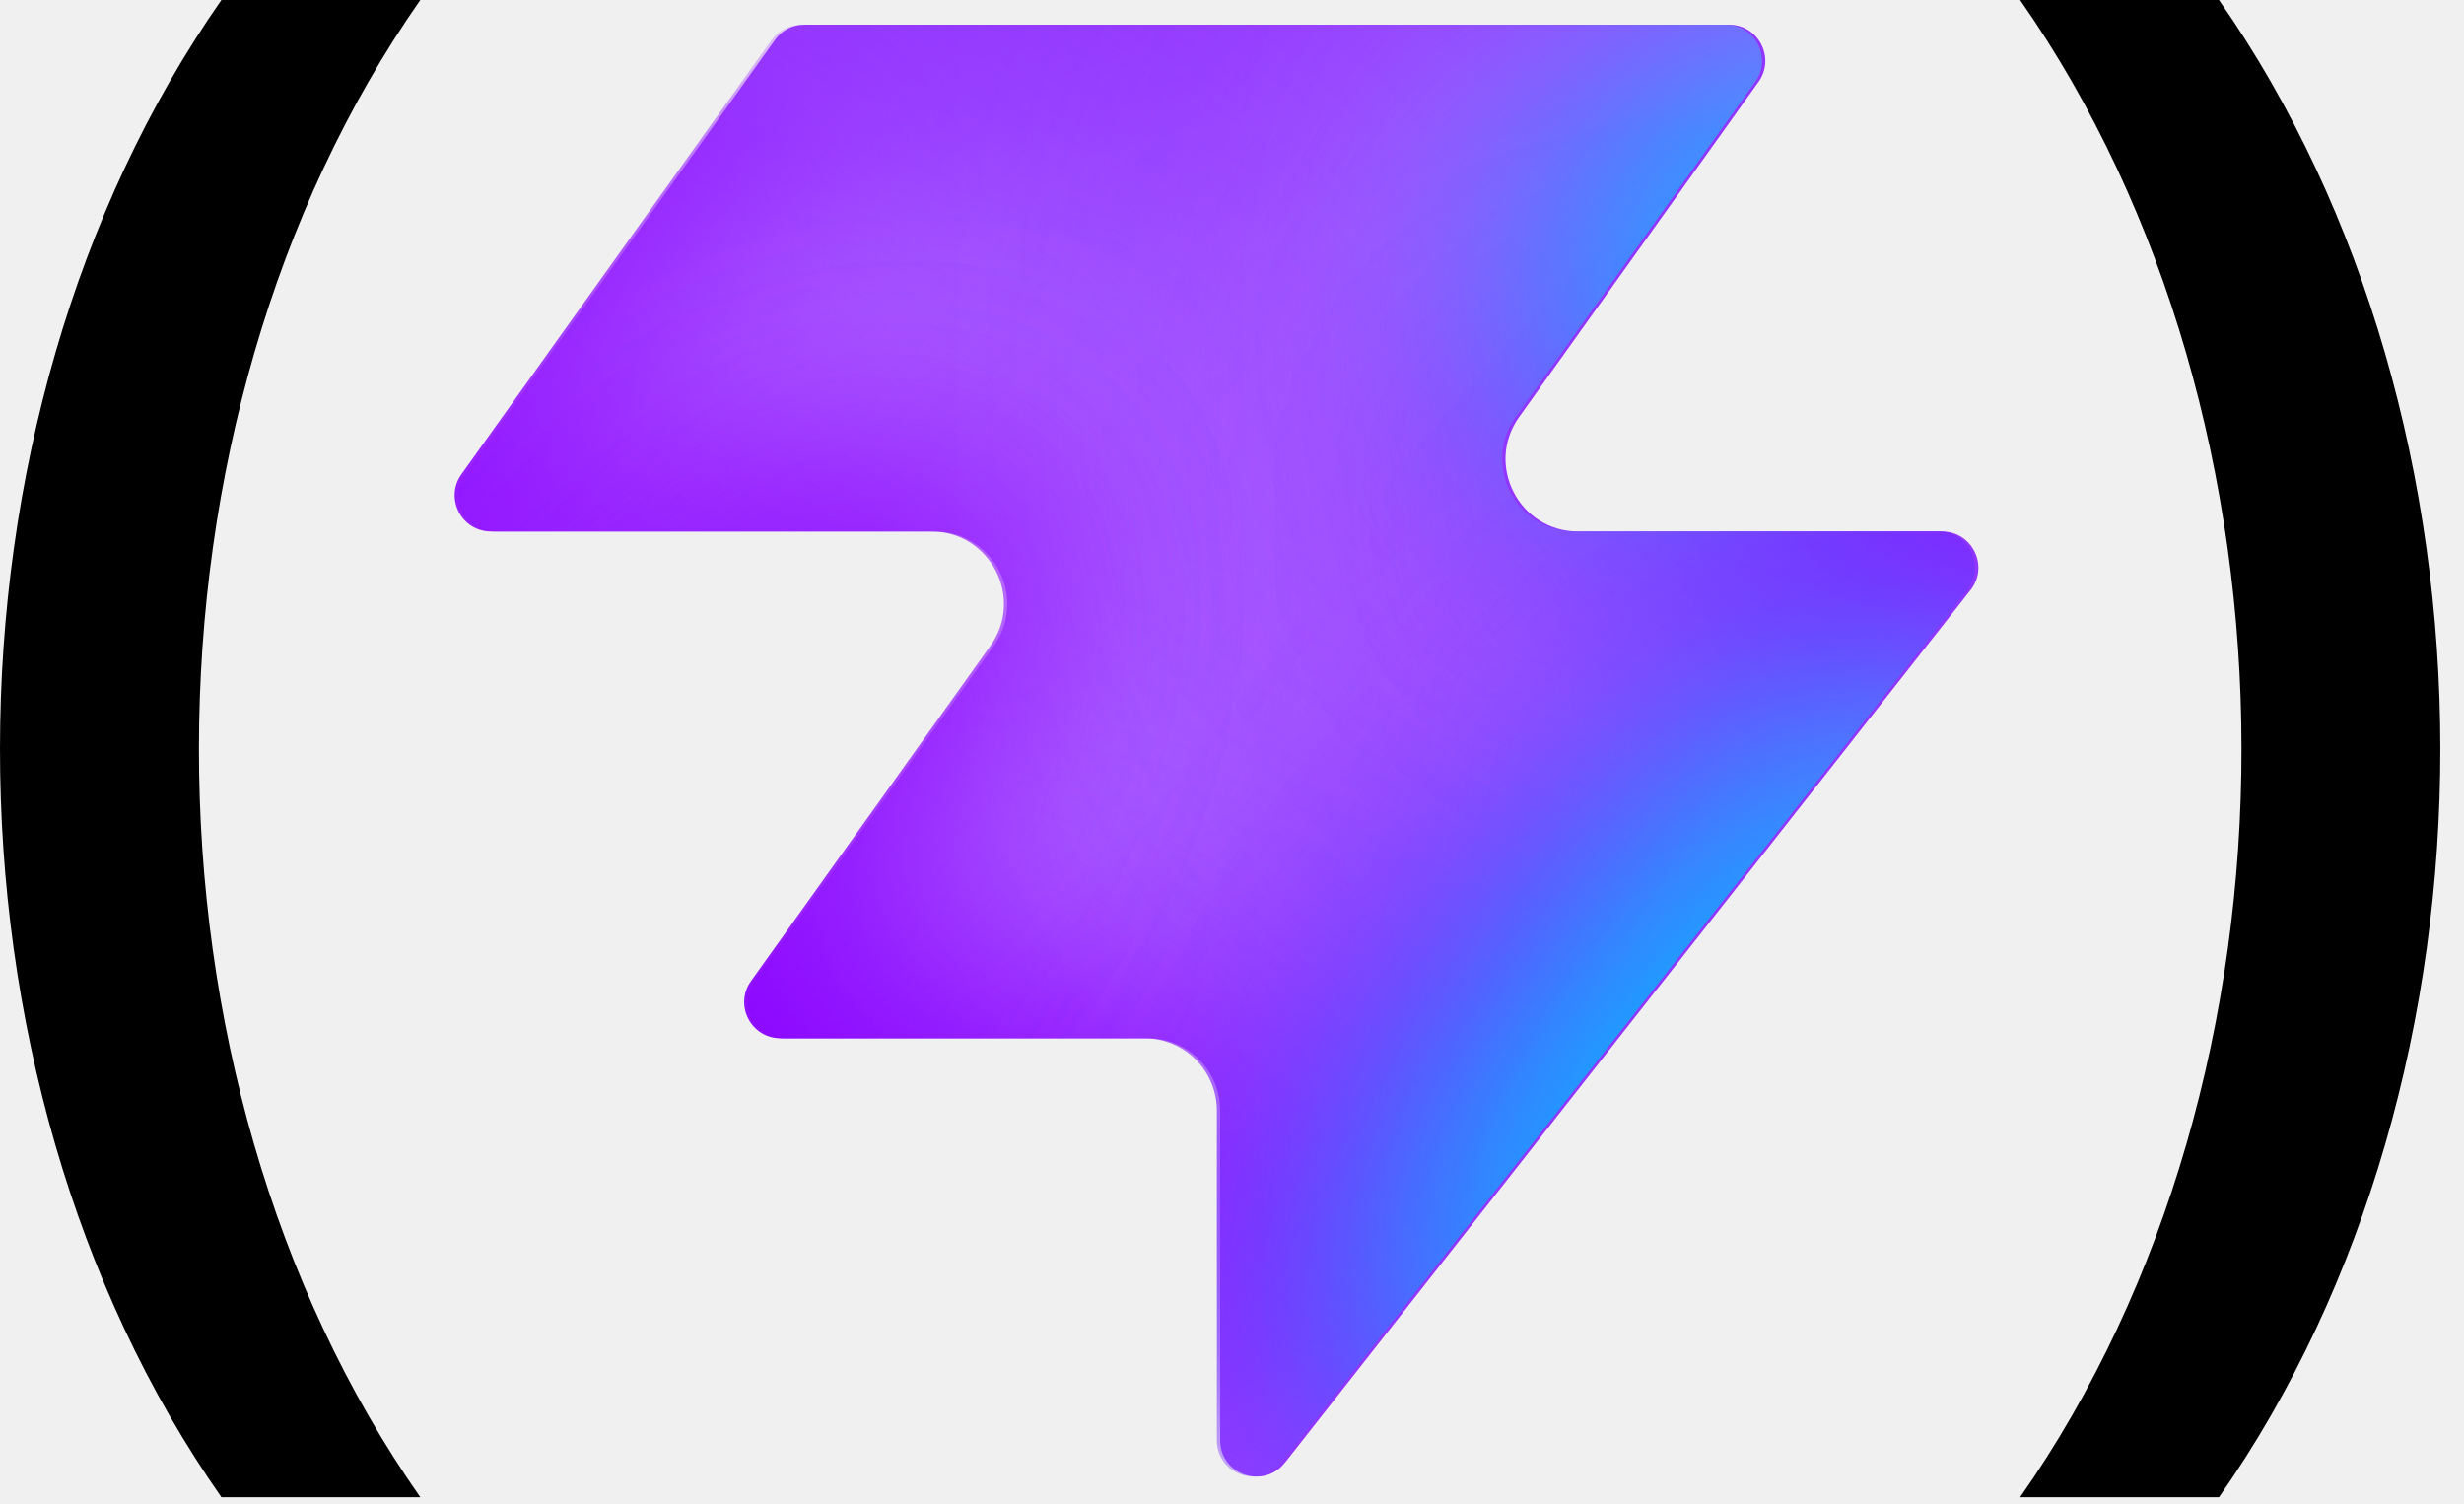
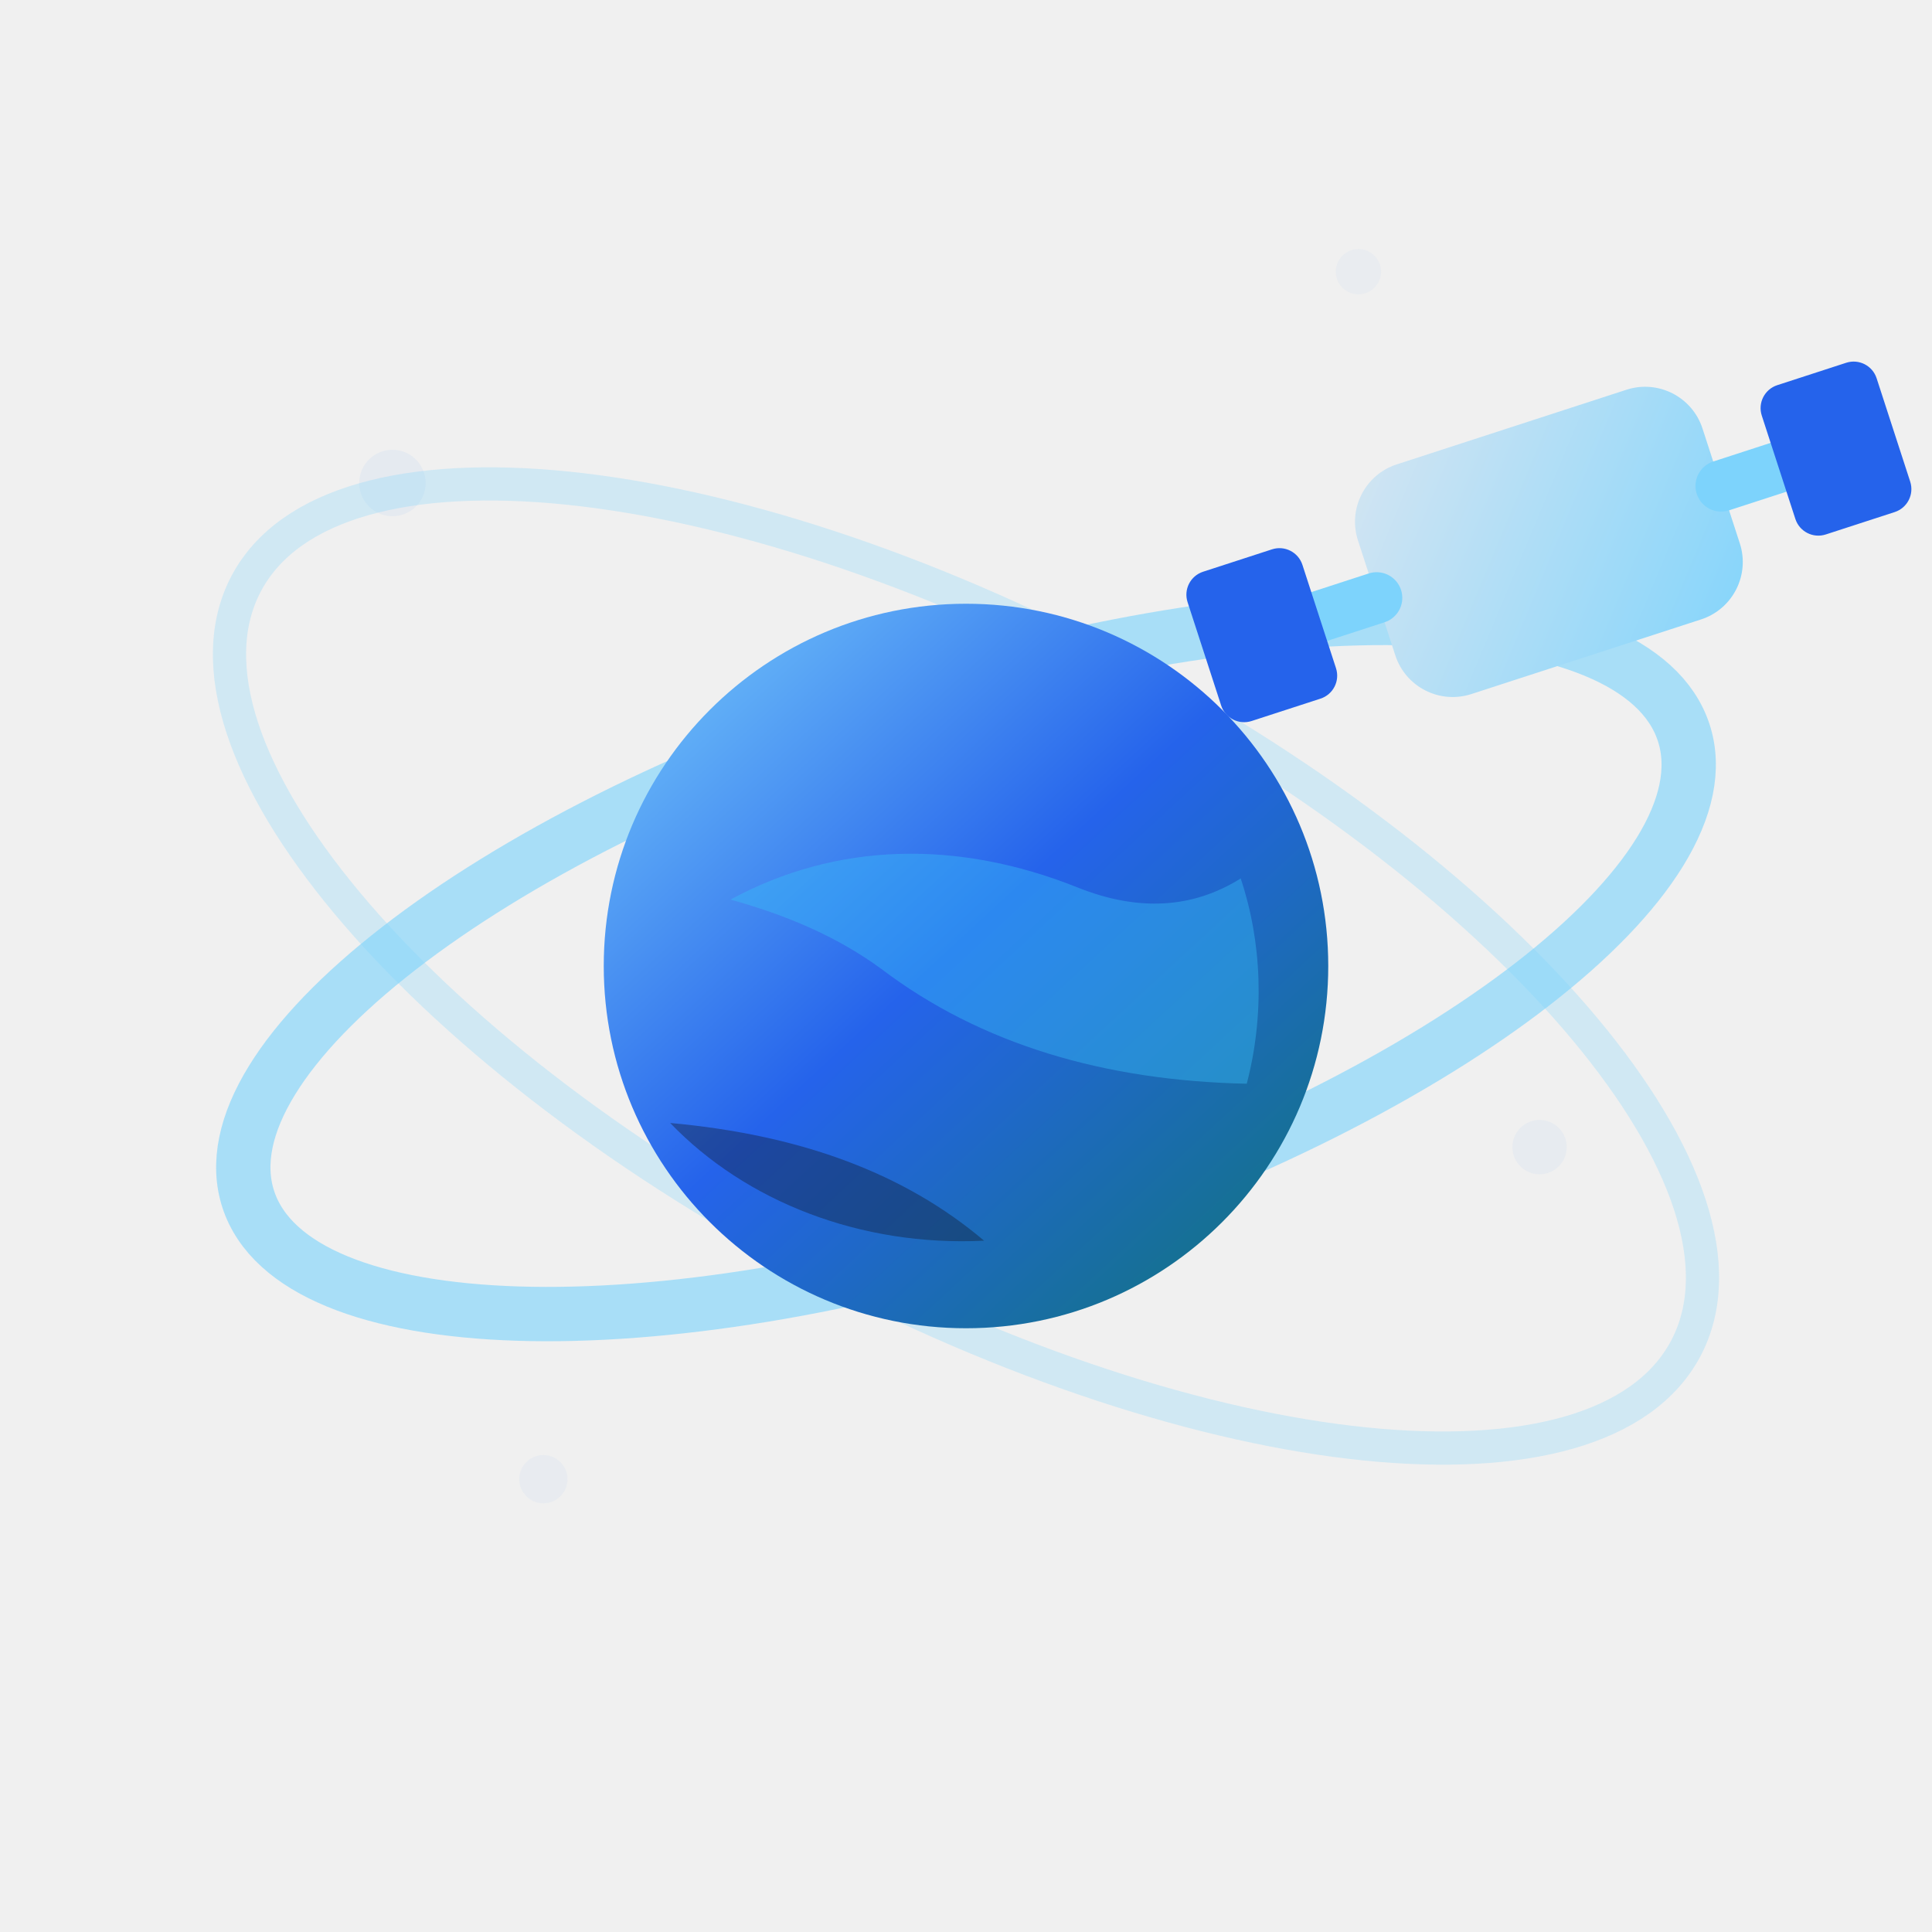
- <svg xmlns="http://www.w3.org/2000/svg" width="77" height="47" fill="none" aria-labelledby="vite-logo-title" viewBox="0 0 77 47">
-   <style>.parenthesis{fill:#000}@media (prefers-color-scheme:dark){.parenthesis{fill:#fff}}</style>
-   <path fill="#9135ff" d="M40.151 45.71c-.663.844-2.02.374-2.02-.699V34.708a2.26 2.26 0 0 0-2.262-2.262H24.493c-.92 0-1.457-1.04-.92-1.788l7.479-10.471c1.07-1.498 0-3.578-1.842-3.578H15.443c-.92 0-1.456-1.04-.92-1.788l9.696-13.576c.213-.297.556-.474.92-.474h28.894c.92 0 1.456 1.04.92 1.788l-7.48 10.472c-1.07 1.497 0 3.578 1.842 3.578h11.376c.944 0 1.474 1.087.89 1.83L40.153 45.712z" />
-   <mask id="a" width="48" height="47" x="14" y="0" maskUnits="userSpaceOnUse" style="mask-type:alpha">
-     <path fill="#000" d="M40.047 45.71c-.663.843-2.02.374-2.02-.699V34.708a2.26 2.26 0 0 0-2.262-2.262H24.389c-.92 0-1.457-1.04-.92-1.788l7.479-10.472c1.07-1.497 0-3.578-1.842-3.578H15.34c-.92 0-1.456-1.04-.92-1.788l9.696-13.575c.213-.297.556-.474.92-.474H53.93c.92 0 1.456 1.04.92 1.788L47.37 13.03c-1.07 1.498 0 3.578 1.842 3.578h11.376c.944 0 1.474 1.088.89 1.831L40.049 45.712z" />
-   </mask>
-   <g mask="url(#a)">
-     <g filter="url(#b)">
-       <ellipse cx="5.508" cy="14.704" fill="#eee6ff" rx="5.508" ry="14.704" transform="rotate(269.814 20.96 11.29)scale(-1 1)" />
-     </g>
-     <g filter="url(#c)">
-       <ellipse cx="10.399" cy="29.851" fill="#eee6ff" rx="10.399" ry="29.851" transform="rotate(89.814 -16.902 -8.275)scale(1 -1)" />
-     </g>
-     <g filter="url(#d)">
-       <ellipse cx="5.508" cy="30.487" fill="#8900ff" rx="5.508" ry="30.487" transform="rotate(89.814 -19.197 -7.127)scale(1 -1)" />
-     </g>
-     <g filter="url(#e)">
-       <ellipse cx="5.508" cy="30.599" fill="#8900ff" rx="5.508" ry="30.599" transform="rotate(89.814 -25.928 4.177)scale(1 -1)" />
-     </g>
-     <g filter="url(#f)">
-       <ellipse cx="5.508" cy="30.599" fill="#8900ff" rx="5.508" ry="30.599" transform="rotate(89.814 -25.738 5.52)scale(1 -1)" />
-     </g>
-     <g filter="url(#g)">
-       <ellipse cx="14.072" cy="22.078" fill="#eee6ff" rx="14.072" ry="22.078" transform="rotate(93.35 31.245 55.578)scale(-1 1)" />
-     </g>
-     <g filter="url(#h)">
-       <ellipse cx="3.47" cy="21.501" fill="#8900ff" rx="3.47" ry="21.501" transform="rotate(89.009 35.419 55.202)scale(-1 1)" />
-     </g>
-     <g filter="url(#i)">
-       <ellipse cx="3.47" cy="21.501" fill="#8900ff" rx="3.47" ry="21.501" transform="rotate(89.009 35.419 55.202)scale(-1 1)" />
-     </g>
-     <g filter="url(#j)">
-       <ellipse cx="14.592" cy="9.743" fill="#8900ff" rx="4.407" ry="29.108" transform="rotate(39.51 14.592 9.743)" />
-     </g>
-     <g filter="url(#k)">
-       <ellipse cx="61.728" cy="-5.321" fill="#8900ff" rx="4.407" ry="29.108" transform="rotate(37.892 61.728 -5.32)" />
-     </g>
-     <g filter="url(#l)">
-       <ellipse cx="55.618" cy="7.104" fill="#00c2ff" rx="5.971" ry="9.665" transform="rotate(37.892 55.618 7.104)" />
-     </g>
-     <g filter="url(#m)">
-       <ellipse cx="12.326" cy="39.103" fill="#8900ff" rx="4.407" ry="29.108" transform="rotate(37.892 12.326 39.103)" />
-     </g>
-     <g filter="url(#n)">
-       <ellipse cx="12.326" cy="39.103" fill="#8900ff" rx="4.407" ry="29.108" transform="rotate(37.892 12.326 39.103)" />
-     </g>
-     <g filter="url(#o)">
-       <ellipse cx="49.857" cy="30.678" fill="#8900ff" rx="4.407" ry="29.108" transform="rotate(37.892 49.857 30.678)" />
-     </g>
-     <g filter="url(#p)">
-       <ellipse cx="52.623" cy="33.171" fill="#00c2ff" rx="5.971" ry="15.297" transform="rotate(37.892 52.623 33.17)" />
-     </g>
+ <svg xmlns="http://www.w3.org/2000/svg" viewBox="0 0 64 64" role="img" aria-labelledby="title desc">
+   <defs>
+     <linearGradient id="planet" x1="20" x2="44" y1="19" y2="45" gradientUnits="userSpaceOnUse">
+       <stop offset="0" stop-color="#7dd3fc" />
+       <stop offset="0.48" stop-color="#2563eb" />
+       <stop offset="1" stop-color="#0f766e" />
+     </linearGradient>
+     <linearGradient id="satellite" x1="44" x2="58" y1="11" y2="23" gradientUnits="userSpaceOnUse">
+       <stop offset="0" stop-color="#e2e8f0" />
+       <stop offset="1" stop-color="#7dd3fc" />
+     </linearGradient>
+   </defs>
+   <g fill="#e2e8f0">
+     <circle cx="13" cy="16" r="1.1" opacity="0.8" />
+     <circle cx="51" cy="38" r="0.9" opacity="0.65" />
+     <circle cx="18" cy="49" r="0.8" opacity="0.55" />
+     <circle cx="45" cy="9" r="0.75" opacity="0.5" />
  </g>
-   <path d="M6.919 0c-9.198 13.166-9.252 33.575 0 46.789h6.215c-9.25-13.214-9.196-33.623 0-46.789zm62.424 0h-6.215c9.198 13.166 9.252 33.575 0 46.789h6.215c9.25-13.214 9.196-33.623 0-46.789" class="parenthesis" />
-   <defs>
-     <filter id="b" width="60.045" height="41.654" x="-5.564" y="16.92" color-interpolation-filters="sRGB" filterUnits="userSpaceOnUse">
-       <feFlood flood-opacity="0" result="BackgroundImageFix" />
-       <feBlend in="SourceGraphic" in2="BackgroundImageFix" result="shape" />
-       <feGaussianBlur result="effect1_foregroundBlur_2002_17286" stdDeviation="7.659" />
-     </filter>
-     <filter id="c" width="90.34" height="51.437" x="-40.407" y="-6.762" color-interpolation-filters="sRGB" filterUnits="userSpaceOnUse">
-       <feFlood flood-opacity="0" result="BackgroundImageFix" />
-       <feBlend in="SourceGraphic" in2="BackgroundImageFix" result="shape" />
-       <feGaussianBlur result="effect1_foregroundBlur_2002_17286" stdDeviation="7.659" />
-     </filter>
-     <filter id="d" width="79.355" height="29.4" x="-35.435" y="2.801" color-interpolation-filters="sRGB" filterUnits="userSpaceOnUse">
-       <feFlood flood-opacity="0" result="BackgroundImageFix" />
-       <feBlend in="SourceGraphic" in2="BackgroundImageFix" result="shape" />
-       <feGaussianBlur result="effect1_foregroundBlur_2002_17286" stdDeviation="4.596" />
-     </filter>
-     <filter id="e" width="79.579" height="29.4" x="-30.84" y="20.8" color-interpolation-filters="sRGB" filterUnits="userSpaceOnUse">
-       <feFlood flood-opacity="0" result="BackgroundImageFix" />
-       <feBlend in="SourceGraphic" in2="BackgroundImageFix" result="shape" />
-       <feGaussianBlur result="effect1_foregroundBlur_2002_17286" stdDeviation="4.596" />
-     </filter>
-     <filter id="f" width="79.579" height="29.4" x="-29.307" y="21.949" color-interpolation-filters="sRGB" filterUnits="userSpaceOnUse">
-       <feFlood flood-opacity="0" result="BackgroundImageFix" />
-       <feBlend in="SourceGraphic" in2="BackgroundImageFix" result="shape" />
-       <feGaussianBlur result="effect1_foregroundBlur_2002_17286" stdDeviation="4.596" />
-     </filter>
-     <filter id="g" width="74.749" height="58.852" x="29.961" y="-17.13" color-interpolation-filters="sRGB" filterUnits="userSpaceOnUse">
-       <feFlood flood-opacity="0" result="BackgroundImageFix" />
-       <feBlend in="SourceGraphic" in2="BackgroundImageFix" result="shape" />
-       <feGaussianBlur result="effect1_foregroundBlur_2002_17286" stdDeviation="7.659" />
-     </filter>
-     <filter id="h" width="61.377" height="25.362" x="37.754" y="3.055" color-interpolation-filters="sRGB" filterUnits="userSpaceOnUse">
-       <feFlood flood-opacity="0" result="BackgroundImageFix" />
-       <feBlend in="SourceGraphic" in2="BackgroundImageFix" result="shape" />
-       <feGaussianBlur result="effect1_foregroundBlur_2002_17286" stdDeviation="4.596" />
-     </filter>
-     <filter id="i" width="61.377" height="25.362" x="37.754" y="3.055" color-interpolation-filters="sRGB" filterUnits="userSpaceOnUse">
-       <feFlood flood-opacity="0" result="BackgroundImageFix" />
-       <feBlend in="SourceGraphic" in2="BackgroundImageFix" result="shape" />
-       <feGaussianBlur result="effect1_foregroundBlur_2002_17286" stdDeviation="4.596" />
-     </filter>
-     <filter id="j" width="56.045" height="63.649" x="-13.43" y="-22.082" color-interpolation-filters="sRGB" filterUnits="userSpaceOnUse">
-       <feFlood flood-opacity="0" result="BackgroundImageFix" />
-       <feBlend in="SourceGraphic" in2="BackgroundImageFix" result="shape" />
-       <feGaussianBlur result="effect1_foregroundBlur_2002_17286" stdDeviation="4.596" />
-     </filter>
-     <filter id="k" width="54.814" height="64.646" x="34.321" y="-37.644" color-interpolation-filters="sRGB" filterUnits="userSpaceOnUse">
-       <feFlood flood-opacity="0" result="BackgroundImageFix" />
-       <feBlend in="SourceGraphic" in2="BackgroundImageFix" result="shape" />
-       <feGaussianBlur result="effect1_foregroundBlur_2002_17286" stdDeviation="4.596" />
-     </filter>
-     <filter id="l" width="33.541" height="35.313" x="38.847" y="-10.552" color-interpolation-filters="sRGB" filterUnits="userSpaceOnUse">
-       <feFlood flood-opacity="0" result="BackgroundImageFix" />
-       <feBlend in="SourceGraphic" in2="BackgroundImageFix" result="shape" />
-       <feGaussianBlur result="effect1_foregroundBlur_2002_17286" stdDeviation="4.596" />
-     </filter>
-     <filter id="m" width="54.814" height="64.646" x="-15.081" y="6.78" color-interpolation-filters="sRGB" filterUnits="userSpaceOnUse">
-       <feFlood flood-opacity="0" result="BackgroundImageFix" />
-       <feBlend in="SourceGraphic" in2="BackgroundImageFix" result="shape" />
-       <feGaussianBlur result="effect1_foregroundBlur_2002_17286" stdDeviation="4.596" />
-     </filter>
-     <filter id="n" width="54.814" height="64.646" x="-15.081" y="6.78" color-interpolation-filters="sRGB" filterUnits="userSpaceOnUse">
-       <feFlood flood-opacity="0" result="BackgroundImageFix" />
-       <feBlend in="SourceGraphic" in2="BackgroundImageFix" result="shape" />
-       <feGaussianBlur result="effect1_foregroundBlur_2002_17286" stdDeviation="4.596" />
-     </filter>
-     <filter id="o" width="54.814" height="64.646" x="22.45" y="-1.645" color-interpolation-filters="sRGB" filterUnits="userSpaceOnUse">
-       <feFlood flood-opacity="0" result="BackgroundImageFix" />
-       <feBlend in="SourceGraphic" in2="BackgroundImageFix" result="shape" />
-       <feGaussianBlur result="effect1_foregroundBlur_2002_17286" stdDeviation="4.596" />
-     </filter>
-     <filter id="p" width="39.409" height="43.623" x="32.919" y="11.36" color-interpolation-filters="sRGB" filterUnits="userSpaceOnUse">
-       <feFlood flood-opacity="0" result="BackgroundImageFix" />
-       <feBlend in="SourceGraphic" in2="BackgroundImageFix" result="shape" />
-       <feGaussianBlur result="effect1_foregroundBlur_2002_17286" stdDeviation="4.596" />
-     </filter>
-   </defs>
+   <g fill="none" stroke="#7dd3fc" stroke-linecap="round">
+     <ellipse cx="32" cy="32" rx="25" ry="9" stroke-width="1.8" opacity="0.62" transform="rotate(-18 32 32)" />
+     <ellipse cx="32" cy="32" rx="27" ry="11" stroke-width="1.1" opacity="0.28" transform="rotate(28 32 32)" />
+   </g>
+   <circle cx="32" cy="32" r="12" fill="url(#planet)" />
+   <path fill="#38bdf8" d="M24.2 29.8c3.5-1.9 7.5-2 11.5-.4 2 .8 3.8.7 5.4-.3.7 2.1.8 4.5.2 6.8-4.7-.1-8.8-1.3-12.1-3.8-1.5-1.1-3.2-1.8-5-2.3Z" opacity="0.42" />
+   <path fill="#0f172a" d="M22.2 37.2c4.4.4 7.8 1.7 10.4 3.9-4.1.2-7.9-1.3-10.4-3.9Z" opacity="0.38" />
+   <g transform="rotate(-18 51 17)">
+     <rect x="45" y="14" width="12" height="8" rx="2" fill="url(#satellite)" />
+     <path d="M42 18h3m12 0h3" stroke="#7dd3fc" stroke-linecap="round" stroke-width="1.7" />
+     <rect x="39" y="15.4" width="4" height="5.2" rx="0.8" fill="#2563eb" />
+     <rect x="59" y="15.4" width="4" height="5.2" rx="0.8" fill="#2563eb" />
+   </g>
</svg>
